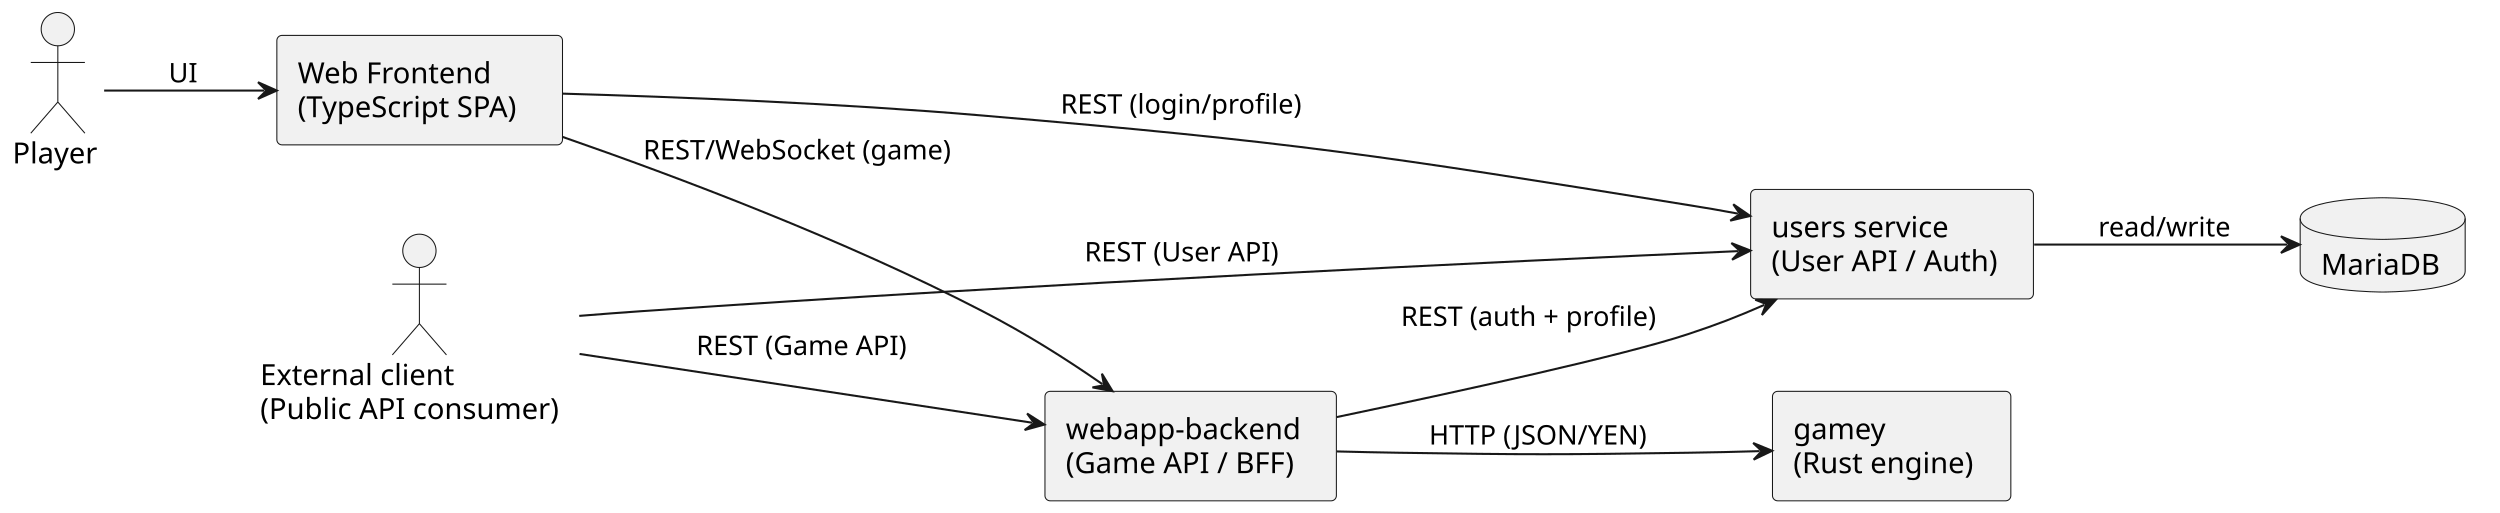
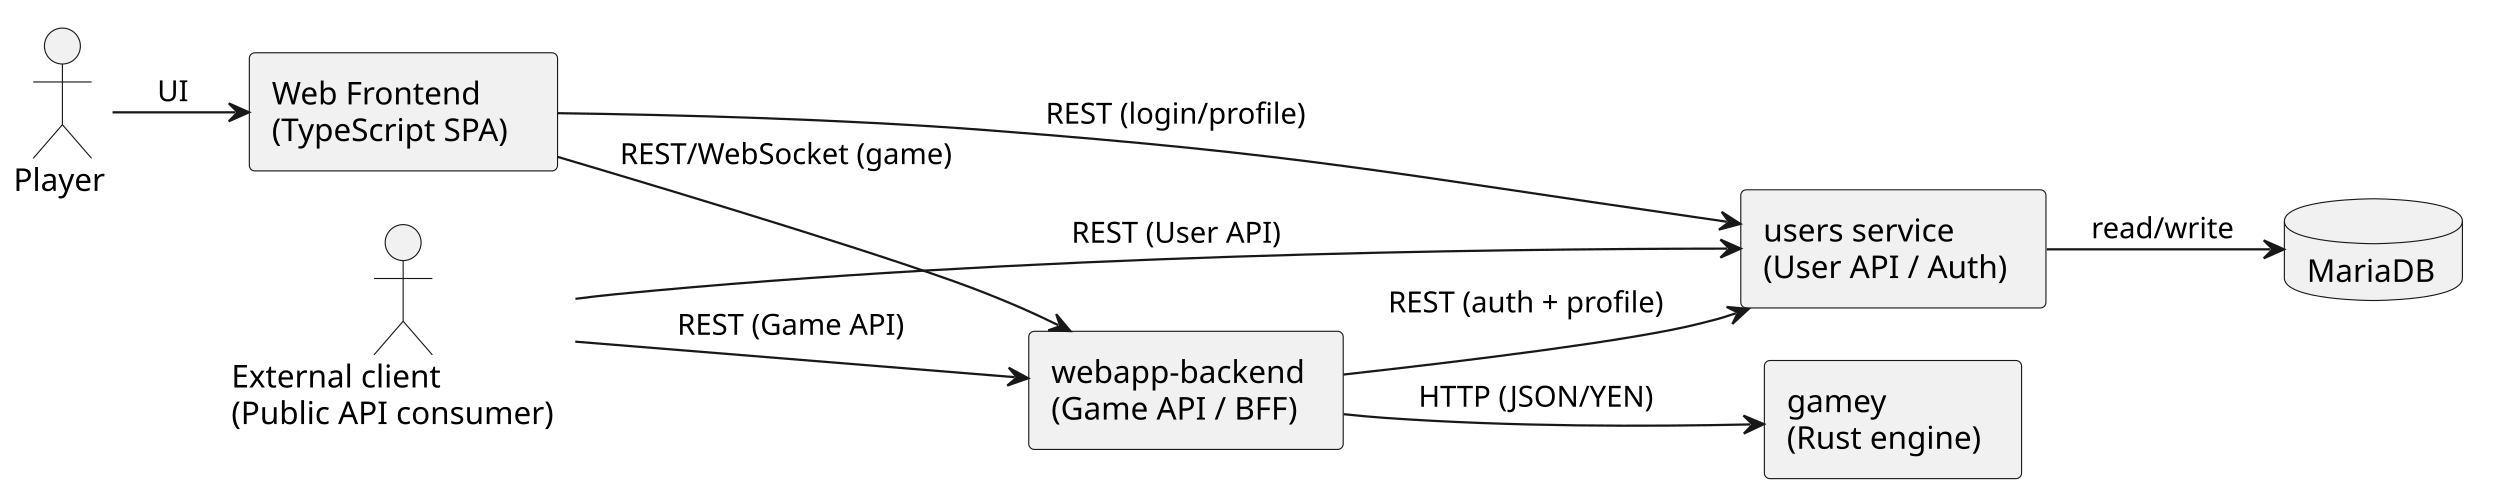
- <svg xmlns="http://www.w3.org/2000/svg" contentStyleType="text/css" data-diagram-type="DESCRIPTION" height="246px" preserveAspectRatio="none" style="width:1201px;height:246px;background:#FFFFFF;" version="1.1" viewBox="0 0 1201 246" width="1201px" zoomAndPan="magnify">
+ <svg xmlns="http://www.w3.org/2000/svg" contentStyleType="text/css" data-diagram-type="DESCRIPTION" height="219px" preserveAspectRatio="none" style="width:1113px;height:219px;background:#FFFFFF;" version="1.1" viewBox="0 0 1113 219" width="1113px" zoomAndPan="magnify">
  <defs />
  <g>
-     <g class="entity" data-qualified-name="player" data-source-line="4" id="ent0002">
-       <ellipse cx="27.783" cy="14" fill="#F1F1F1" rx="8" ry="8" style="stroke:#181818;stroke-width:0.5;" />
-       <path d="M27.783,22 L27.783,49 M14.783,30 L40.783,30 M27.783,49 L14.783,64 M27.783,49 L40.783,64" fill="none" style="stroke:#181818;stroke-width:0.5;" />
-       <text fill="#000000" font-family="sans-serif" font-size="14" lengthAdjust="spacing" textLength="43.565" x="6" y="78.495">Player</text>
+     <g class="entity" data-entity="player" data-source-line="4" data-uid="ent0002" id="entity_player">
+       <ellipse cx="27.783" cy="20.5" fill="#F1F1F1" rx="8" ry="8" style="stroke:#181818;stroke-width:0.5;" />
+       <path d="M27.783,28.5 L27.783,55.5 M14.783,36.5 L40.783,36.5 M27.783,55.5 L14.783,70.5 M27.783,55.5 L40.783,70.5" fill="none" style="stroke:#181818;stroke-width:0.5;" />
+       <text fill="#000000" font-family="sans-serif" font-size="14" lengthAdjust="spacing" textLength="43.565" x="6" y="84.995">Player</text>
    </g>
-     <g class="entity" data-qualified-name="ext" data-source-line="5" id="ent0003">
-       <ellipse cx="201.481" cy="120.5" fill="#F1F1F1" rx="8" ry="8" style="stroke:#181818;stroke-width:0.5;" />
-       <path d="M201.481,128.5 L201.481,155.5 M188.481,136.5 L214.481,136.5 M201.481,155.5 L188.481,170.5 M201.481,155.5 L214.481,170.5" fill="none" style="stroke:#181818;stroke-width:0.5;" />
-       <text fill="#000000" font-family="sans-serif" font-size="14" lengthAdjust="spacing" textLength="101.233" x="125" y="184.995">External client</text>
-       <text fill="#000000" font-family="sans-serif" font-size="14" lengthAdjust="spacing" textLength="152.961" x="125" y="201.292">(Public API consumer)</text>
+     <g class="entity" data-entity="ext" data-source-line="5" data-uid="ent0003" id="entity_ext">
+       <ellipse cx="179.481" cy="108" fill="#F1F1F1" rx="8" ry="8" style="stroke:#181818;stroke-width:0.5;" />
+       <path d="M179.481,116 L179.481,143 M166.481,124 L192.481,124 M179.481,143 L166.481,158 M179.481,143 L192.481,158" fill="none" style="stroke:#181818;stroke-width:0.5;" />
+       <text fill="#000000" font-family="sans-serif" font-size="14" lengthAdjust="spacing" textLength="101.233" x="103" y="172.495">External client</text>
+       <text fill="#000000" font-family="sans-serif" font-size="14" lengthAdjust="spacing" textLength="152.961" x="103" y="188.792">(Public API consumer)</text>
    </g>
-     <g class="entity" data-qualified-name="fe" data-source-line="7" id="ent0004">
-       <rect fill="#F1F1F1" height="52.594" rx="2.5" ry="2.5" style="stroke:#181818;stroke-width:0.5;" width="137.223" x="133" y="17" />
-       <text fill="#000000" font-family="sans-serif" font-size="14" lengthAdjust="spacing" textLength="98.902" x="143" y="39.995">Web Frontend</text>
-       <text fill="#000000" font-family="sans-serif" font-size="14" lengthAdjust="spacing" textLength="117.223" x="143" y="56.292">(TypeScript SPA)</text>
+     <g class="entity" data-entity="fe" data-source-line="7" data-uid="ent0004" id="entity_fe">
+       <rect fill="#F1F1F1" height="52.594" rx="2.5" ry="2.5" style="stroke:#181818;stroke-width:0.5;" width="137.223" x="111" y="23.5" />
+       <text fill="#000000" font-family="sans-serif" font-size="14" lengthAdjust="spacing" textLength="98.902" x="121" y="46.495">Web Frontend</text>
+       <text fill="#000000" font-family="sans-serif" font-size="14" lengthAdjust="spacing" textLength="117.223" x="121" y="62.792">(TypeScript SPA)</text>
    </g>
-     <g class="entity" data-qualified-name="webapp" data-source-line="8" id="ent0005">
-       <rect fill="#F1F1F1" height="52.594" rx="2.5" ry="2.5" style="stroke:#181818;stroke-width:0.5;" width="139.998" x="502" y="188" />
-       <text fill="#000000" font-family="sans-serif" font-size="14" lengthAdjust="spacing" textLength="119.998" x="512" y="210.995">webapp-backend</text>
-       <text fill="#000000" font-family="sans-serif" font-size="14" lengthAdjust="spacing" textLength="118.528" x="512" y="227.292">(Game API / BFF)</text>
+     <g class="entity" data-entity="webapp" data-source-line="8" data-uid="ent0005" id="entity_webapp">
+       <rect fill="#F1F1F1" height="52.594" rx="2.5" ry="2.5" style="stroke:#181818;stroke-width:0.5;" width="139.998" x="458" y="147.5" />
+       <text fill="#000000" font-family="sans-serif" font-size="14" lengthAdjust="spacing" textLength="119.998" x="468" y="170.495">webapp-backend</text>
+       <text fill="#000000" font-family="sans-serif" font-size="14" lengthAdjust="spacing" textLength="118.528" x="468" y="186.792">(Game API / BFF)</text>
    </g>
-     <g class="entity" data-qualified-name="users" data-source-line="9" id="ent0006">
-       <rect fill="#F1F1F1" height="52.594" rx="2.5" ry="2.5" style="stroke:#181818;stroke-width:0.5;" width="135.862" x="841" y="91" />
-       <text fill="#000000" font-family="sans-serif" font-size="14" lengthAdjust="spacing" textLength="92.429" x="851" y="113.995">users service</text>
-       <text fill="#000000" font-family="sans-serif" font-size="14" lengthAdjust="spacing" textLength="115.862" x="851" y="130.292">(User API / Auth)</text>
+     <g class="entity" data-entity="users" data-source-line="9" data-uid="ent0006" id="entity_users">
+       <rect fill="#F1F1F1" height="52.594" rx="2.5" ry="2.5" style="stroke:#181818;stroke-width:0.5;" width="135.862" x="775" y="84.5" />
+       <text fill="#000000" font-family="sans-serif" font-size="14" lengthAdjust="spacing" textLength="92.429" x="785" y="107.495">users service</text>
+       <text fill="#000000" font-family="sans-serif" font-size="14" lengthAdjust="spacing" textLength="115.862" x="785" y="123.792">(User API / Auth)</text>
    </g>
-     <g class="entity" data-qualified-name="gamey" data-source-line="10" id="ent0007">
-       <rect fill="#F1F1F1" height="52.594" rx="2.5" ry="2.5" style="stroke:#181818;stroke-width:0.5;" width="114.507" x="851.5" y="188" />
-       <text fill="#000000" font-family="sans-serif" font-size="14" lengthAdjust="spacing" textLength="48.002" x="861.5" y="210.995">gamey</text>
-       <text fill="#000000" font-family="sans-serif" font-size="14" lengthAdjust="spacing" textLength="94.507" x="861.5" y="227.292">(Rust engine)</text>
+     <g class="entity" data-entity="gamey" data-source-line="10" data-uid="ent0007" id="entity_gamey">
+       <rect fill="#F1F1F1" height="52.594" rx="2.5" ry="2.5" style="stroke:#181818;stroke-width:0.5;" width="114.507" x="785.5" y="160.5" />
+       <text fill="#000000" font-family="sans-serif" font-size="14" lengthAdjust="spacing" textLength="48.002" x="795.5" y="183.495">gamey</text>
+       <text fill="#000000" font-family="sans-serif" font-size="14" lengthAdjust="spacing" textLength="94.507" x="795.5" y="199.792">(Rust engine)</text>
    </g>
-     <g class="entity" data-qualified-name="db" data-source-line="11" id="ent0008">
-       <path d="M1105,105 C1105,95 1144.634,95 1144.634,95 C1144.634,95 1184.268,95 1184.268,105 L1184.268,130.297 C1184.268,140.297 1144.634,140.297 1144.634,140.297 C1144.634,140.297 1105,140.297 1105,130.297 L1105,105" fill="#F1F1F1" style="stroke:#181818;stroke-width:0.5;" />
-       <path d="M1105,105 C1105,115 1144.634,115 1144.634,115 C1144.634,115 1184.268,115 1184.268,105" fill="none" style="stroke:#181818;stroke-width:0.5;" />
-       <text fill="#000000" font-family="sans-serif" font-size="14" lengthAdjust="spacing" textLength="59.268" x="1115" y="131.995">MariaDB</text>
+     <g class="entity" data-entity="db" data-source-line="11" data-uid="ent0008" id="entity_db">
+       <path d="M1017,98.5 C1017,88.5 1056.634,88.5 1056.634,88.5 C1056.634,88.5 1096.268,88.5 1096.268,98.5 L1096.268,123.797 C1096.268,133.797 1056.634,133.797 1056.634,133.797 C1056.634,133.797 1017,133.797 1017,123.797 L1017,98.5" fill="#F1F1F1" style="stroke:#181818;stroke-width:0.5;" />
+       <path d="M1017,98.5 C1017,108.5 1056.634,108.5 1056.634,108.5 C1056.634,108.5 1096.268,108.5 1096.268,98.5" fill="none" style="stroke:#181818;stroke-width:0.5;" />
+       <text fill="#000000" font-family="sans-serif" font-size="14" lengthAdjust="spacing" textLength="59.268" x="1027" y="125.495">MariaDB</text>
    </g>
-     <g class="link" data-entity-1="ent0002" data-entity-2="ent0004" data-link-type="dependency" data-source-line="13" id="lnk9">
-       <path d="M50.03,43.5 C70.69,43.5 97.34,43.5 126.95,43.5" fill="none" id="player-to-fe" style="stroke:#181818;stroke-width:1;" />
-       <polygon fill="#181818" points="132.95,43.5,123.95,39.5,127.95,43.5,123.95,47.5,132.95,43.5" style="stroke:#181818;stroke-width:1;" />
-       <text fill="#000000" font-family="sans-serif" font-size="13" lengthAdjust="spacing" textLength="13.349" x="81" y="39.567">UI</text>
+     <g class="link" data-entity-1="player" data-entity-2="fe" data-uid="lnk9" id="link_player_fe">
+       <polygon fill="#181818" points="110.839,50,101.839,46,105.839,50,101.839,54,110.839,50" style="stroke:#181818;stroke-width:1;" />
+       <path d="M50.103,50 C66.039,50 82.852,50 104.839,50" fill="none" style="stroke:#181818;stroke-width:1;" />
+       <text fill="#000000" font-family="sans-serif" font-size="13" lengthAdjust="spacing" textLength="13.349" x="70" y="45.067">UI</text>
    </g>
-     <g class="link" data-entity-1="ent0004" data-entity-2="ent0006" data-link-type="dependency" data-source-line="15" id="lnk10">
-       <path d="M270.16,44.98 C324.72,46.55 403.4,49.63 472,55.5 C623.32,68.44 661.06,74.33 811,98.5 C820.66,100.06 824.923,100.754 834.893,102.624" fill="none" id="fe-to-users" style="stroke:#181818;stroke-width:1;" />
-       <polygon fill="#181818" points="840.79,103.73,832.682,98.139,835.876,102.808,831.207,106.002,840.79,103.73" style="stroke:#181818;stroke-width:1;" />
-       <text fill="#000000" font-family="sans-serif" font-size="13" lengthAdjust="spacing" textLength="125.112" x="509.5" y="54.567">REST (login/profile)</text>
+     <g class="link" data-entity-1="fe" data-entity-2="users" data-uid="lnk10" id="link_fe_users">
+       <polygon fill="#181818" points="774.762,99.665,766.483,94.33,769.821,98.897,765.254,102.236,774.762,99.665" style="stroke:#181818;stroke-width:1;" />
+       <path d="M248.071,50.39 C300.495,51.102 374.947,53.006 440,58 C581.535,68.865 616.494,76.794 757,97 C762.773,97.83 762.832,97.811 768.833,98.744" fill="none" style="stroke:#181818;stroke-width:1;" />
+       <text fill="#000000" font-family="sans-serif" font-size="13" lengthAdjust="spacing" textLength="125.112" x="465.5" y="55.067">REST (login/profile)</text>
    </g>
-     <g class="link" data-entity-1="ent0004" data-entity-2="ent0005" data-link-type="dependency" data-source-line="16" id="lnk11">
-       <path d="M270.08,65.71 C325.64,85 405.7,115.16 472,149.5 C493.54,160.66 511.323,171.93 529.553,184.52" fill="none" id="fe-to-webapp" style="stroke:#181818;stroke-width:1;" />
-       <polygon fill="#181818" points="534.49,187.93,529.357,179.524,530.376,185.089,524.811,186.107,534.49,187.93" style="stroke:#181818;stroke-width:1;" />
-       <text fill="#000000" font-family="sans-serif" font-size="13" lengthAdjust="spacing" textLength="162.056" x="309" y="76.567">REST/WebSocket (game)</text>
+     <g class="link" data-entity-1="fe" data-entity-2="webapp" data-uid="lnk11" id="link_fe_webapp">
+       <polygon fill="#181818" points="476.543,147.402,470.207,139.862,472.049,145.21,466.7,147.052,476.543,147.402" style="stroke:#181818;stroke-width:1;" />
+       <path d="M248.123,69.799 C312.633,88.923 405.003,116.989 440,131 C452.044,135.822 459.321,139.003 471.15,144.772" fill="none" style="stroke:#181818;stroke-width:1;" />
+       <text fill="#000000" font-family="sans-serif" font-size="13" lengthAdjust="spacing" textLength="162.056" x="276" y="73.067">REST/WebSocket (game)</text>
    </g>
-     <g class="link" data-entity-1="ent0003" data-entity-2="ent0006" data-link-type="dependency" data-source-line="18" id="lnk12">
-       <path d="M278.26,151.75 C288.26,150.94 298.37,150.17 308,149.5 C501.3,136.1 723.976,125.566 834.926,120.646" fill="none" id="ext-to-users" style="stroke:#181818;stroke-width:1;" />
-       <polygon fill="#181818" points="840.92,120.38,831.752,116.783,835.925,120.602,832.106,124.775,840.92,120.38" style="stroke:#181818;stroke-width:1;" />
-       <text fill="#000000" font-family="sans-serif" font-size="13" lengthAdjust="spacing" textLength="102.045" x="521" y="125.567">REST (User API)</text>
+     <g class="link" data-entity-1="ext" data-entity-2="users" data-uid="lnk12" id="link_ext_users">
+       <polygon fill="#181818" points="774.931,110.678,765.931,106.678,769.931,110.678,765.931,114.678,774.931,110.678" style="stroke:#181818;stroke-width:1;" />
+       <path d="M256.176,133.045 C262.195,132.263 268.191,131.566 274,131 C454.455,113.416 662.492,110.776 768.931,110.683" fill="none" style="stroke:#181818;stroke-width:1;" />
+       <text fill="#000000" font-family="sans-serif" font-size="13" lengthAdjust="spacing" textLength="102.045" x="477" y="108.067">REST (User API)</text>
    </g>
-     <g class="link" data-entity-1="ent0003" data-entity-2="ent0005" data-link-type="dependency" data-source-line="19" id="lnk13">
-       <path d="M278.41,170.04 C344.04,180.01 432.178,193.409 495.798,203.069" fill="none" id="ext-to-webapp" style="stroke:#181818;stroke-width:1;" />
-       <polygon fill="#181818" points="501.73,203.97,493.433,198.664,496.787,203.219,492.231,206.574,501.73,203.97" style="stroke:#181818;stroke-width:1;" />
-       <text fill="#000000" font-family="sans-serif" font-size="13" lengthAdjust="spacing" textLength="111.116" x="334.5" y="170.567">REST (Game API)</text>
+     <g class="link" data-entity-1="ext" data-entity-2="webapp" data-uid="lnk13" id="link_ext_webapp">
+       <polygon fill="#181818" points="457.73,168.402,449.081,163.69,452.746,168,448.437,171.665,457.73,168.402" style="stroke:#181818;stroke-width:1;" />
+       <path d="M256.113,152.11 C316.15,156.962 393.433,163.207 451.75,167.919" fill="none" style="stroke:#181818;stroke-width:1;" />
+       <text fill="#000000" font-family="sans-serif" font-size="13" lengthAdjust="spacing" textLength="111.116" x="301.5" y="149.067">REST (Game API)</text>
    </g>
-     <g class="link" data-entity-1="ent0005" data-entity-2="ent0006" data-link-type="dependency" data-source-line="21" id="lnk14">
-       <path d="M642.07,200.38 C700.71,188.11 780.13,170.74 811,160.5 C824.9,155.89 834.024,152.407 847.584,146.468" fill="none" id="webapp-to-users" style="stroke:#181818;stroke-width:1;" />
-       <polygon fill="#181818" points="853.08,144.06,843.231,144.007,848.5,146.066,846.441,151.335,853.08,144.06" style="stroke:#181818;stroke-width:1;" />
-       <text fill="#000000" font-family="sans-serif" font-size="13" lengthAdjust="spacing" textLength="137.763" x="673" y="156.567">REST (auth + profile)</text>
+     <g class="link" data-entity-1="webapp" data-entity-2="users" data-uid="lnk14" id="link_webapp_users">
+       <polygon fill="#181818" points="778.488,137.541,768.68,136.643,773.753,139.147,771.249,144.219,778.488,137.541" style="stroke:#181818;stroke-width:1;" />
+       <path d="M598.144,166.741 C653.966,160.539 727.847,151.462 757,144 C764.054,142.194 765.636,141.899 772.806,139.468" fill="none" style="stroke:#181818;stroke-width:1;" />
+       <text fill="#000000" font-family="sans-serif" font-size="13" lengthAdjust="spacing" textLength="137.763" x="618" y="139.067">REST (auth + profile)</text>
    </g>
-     <g class="link" data-entity-1="ent0005" data-entity-2="ent0007" data-link-type="dependency" data-source-line="22" id="lnk15">
-       <path d="M642.23,216.87 C652.22,217.13 662.37,217.35 672,217.5 C733.77,218.44 749.23,218.45 811,217.5 C824.06,217.3 832.103,217.117 845.333,216.727" fill="none" id="webapp-to-gamey" style="stroke:#181818;stroke-width:1;" />
-       <polygon fill="#181818" points="851.33,216.55,842.216,212.817,846.332,216.697,842.452,220.814,851.33,216.55" style="stroke:#181818;stroke-width:1;" />
-       <text fill="#000000" font-family="sans-serif" font-size="13" lengthAdjust="spacing" textLength="110.075" x="686.5" y="213.567">HTTP (JSON/YEN)</text>
+     <g class="link" data-entity-1="webapp" data-entity-2="gamey" data-uid="lnk15" id="link_webapp_gamey">
+       <polygon fill="#181818" points="785.266,188.828,776.183,185.02,780.267,188.934,776.353,193.018,785.266,188.828" style="stroke:#181818;stroke-width:1;" />
+       <path d="M598.245,184.394 C604.24,185.038 610.221,185.59 616,186 C673.533,190.077 733.513,189.929 779.267,188.956" fill="none" style="stroke:#181818;stroke-width:1;" />
+       <text fill="#000000" font-family="sans-serif" font-size="13" lengthAdjust="spacing" textLength="110.075" x="631.5" y="181.067">HTTP (JSON/YEN)</text>
    </g>
-     <g class="link" data-entity-1="ent0006" data-entity-2="ent0008" data-link-type="dependency" data-source-line="24" id="lnk16">
-       <path d="M977.22,117.5 C1018.59,117.5 1064.13,117.5 1098.77,117.5" fill="none" id="users-to-db" style="stroke:#181818;stroke-width:1;" />
-       <polygon fill="#181818" points="1104.77,117.5,1095.77,113.5,1099.77,117.5,1095.77,121.5,1104.77,117.5" style="stroke:#181818;stroke-width:1;" />
-       <text fill="#000000" font-family="sans-serif" font-size="13" lengthAdjust="spacing" textLength="66.625" x="1008" y="113.567">read/write</text>
+     <g class="link" data-entity-1="users" data-entity-2="db" data-uid="lnk16" id="link_users_db">
+       <polygon fill="#181818" points="1016.815,111,1007.815,107,1011.815,111,1007.815,115,1016.815,111" style="stroke:#181818;stroke-width:1;" />
+       <path d="M911.211,111 C946.046,111 981.346,111 1010.815,111" fill="none" style="stroke:#181818;stroke-width:1;" />
+       <text fill="#000000" font-family="sans-serif" font-size="13" lengthAdjust="spacing" textLength="66.625" x="931" y="106.067">read/write</text>
    </g>
  </g>
</svg>
